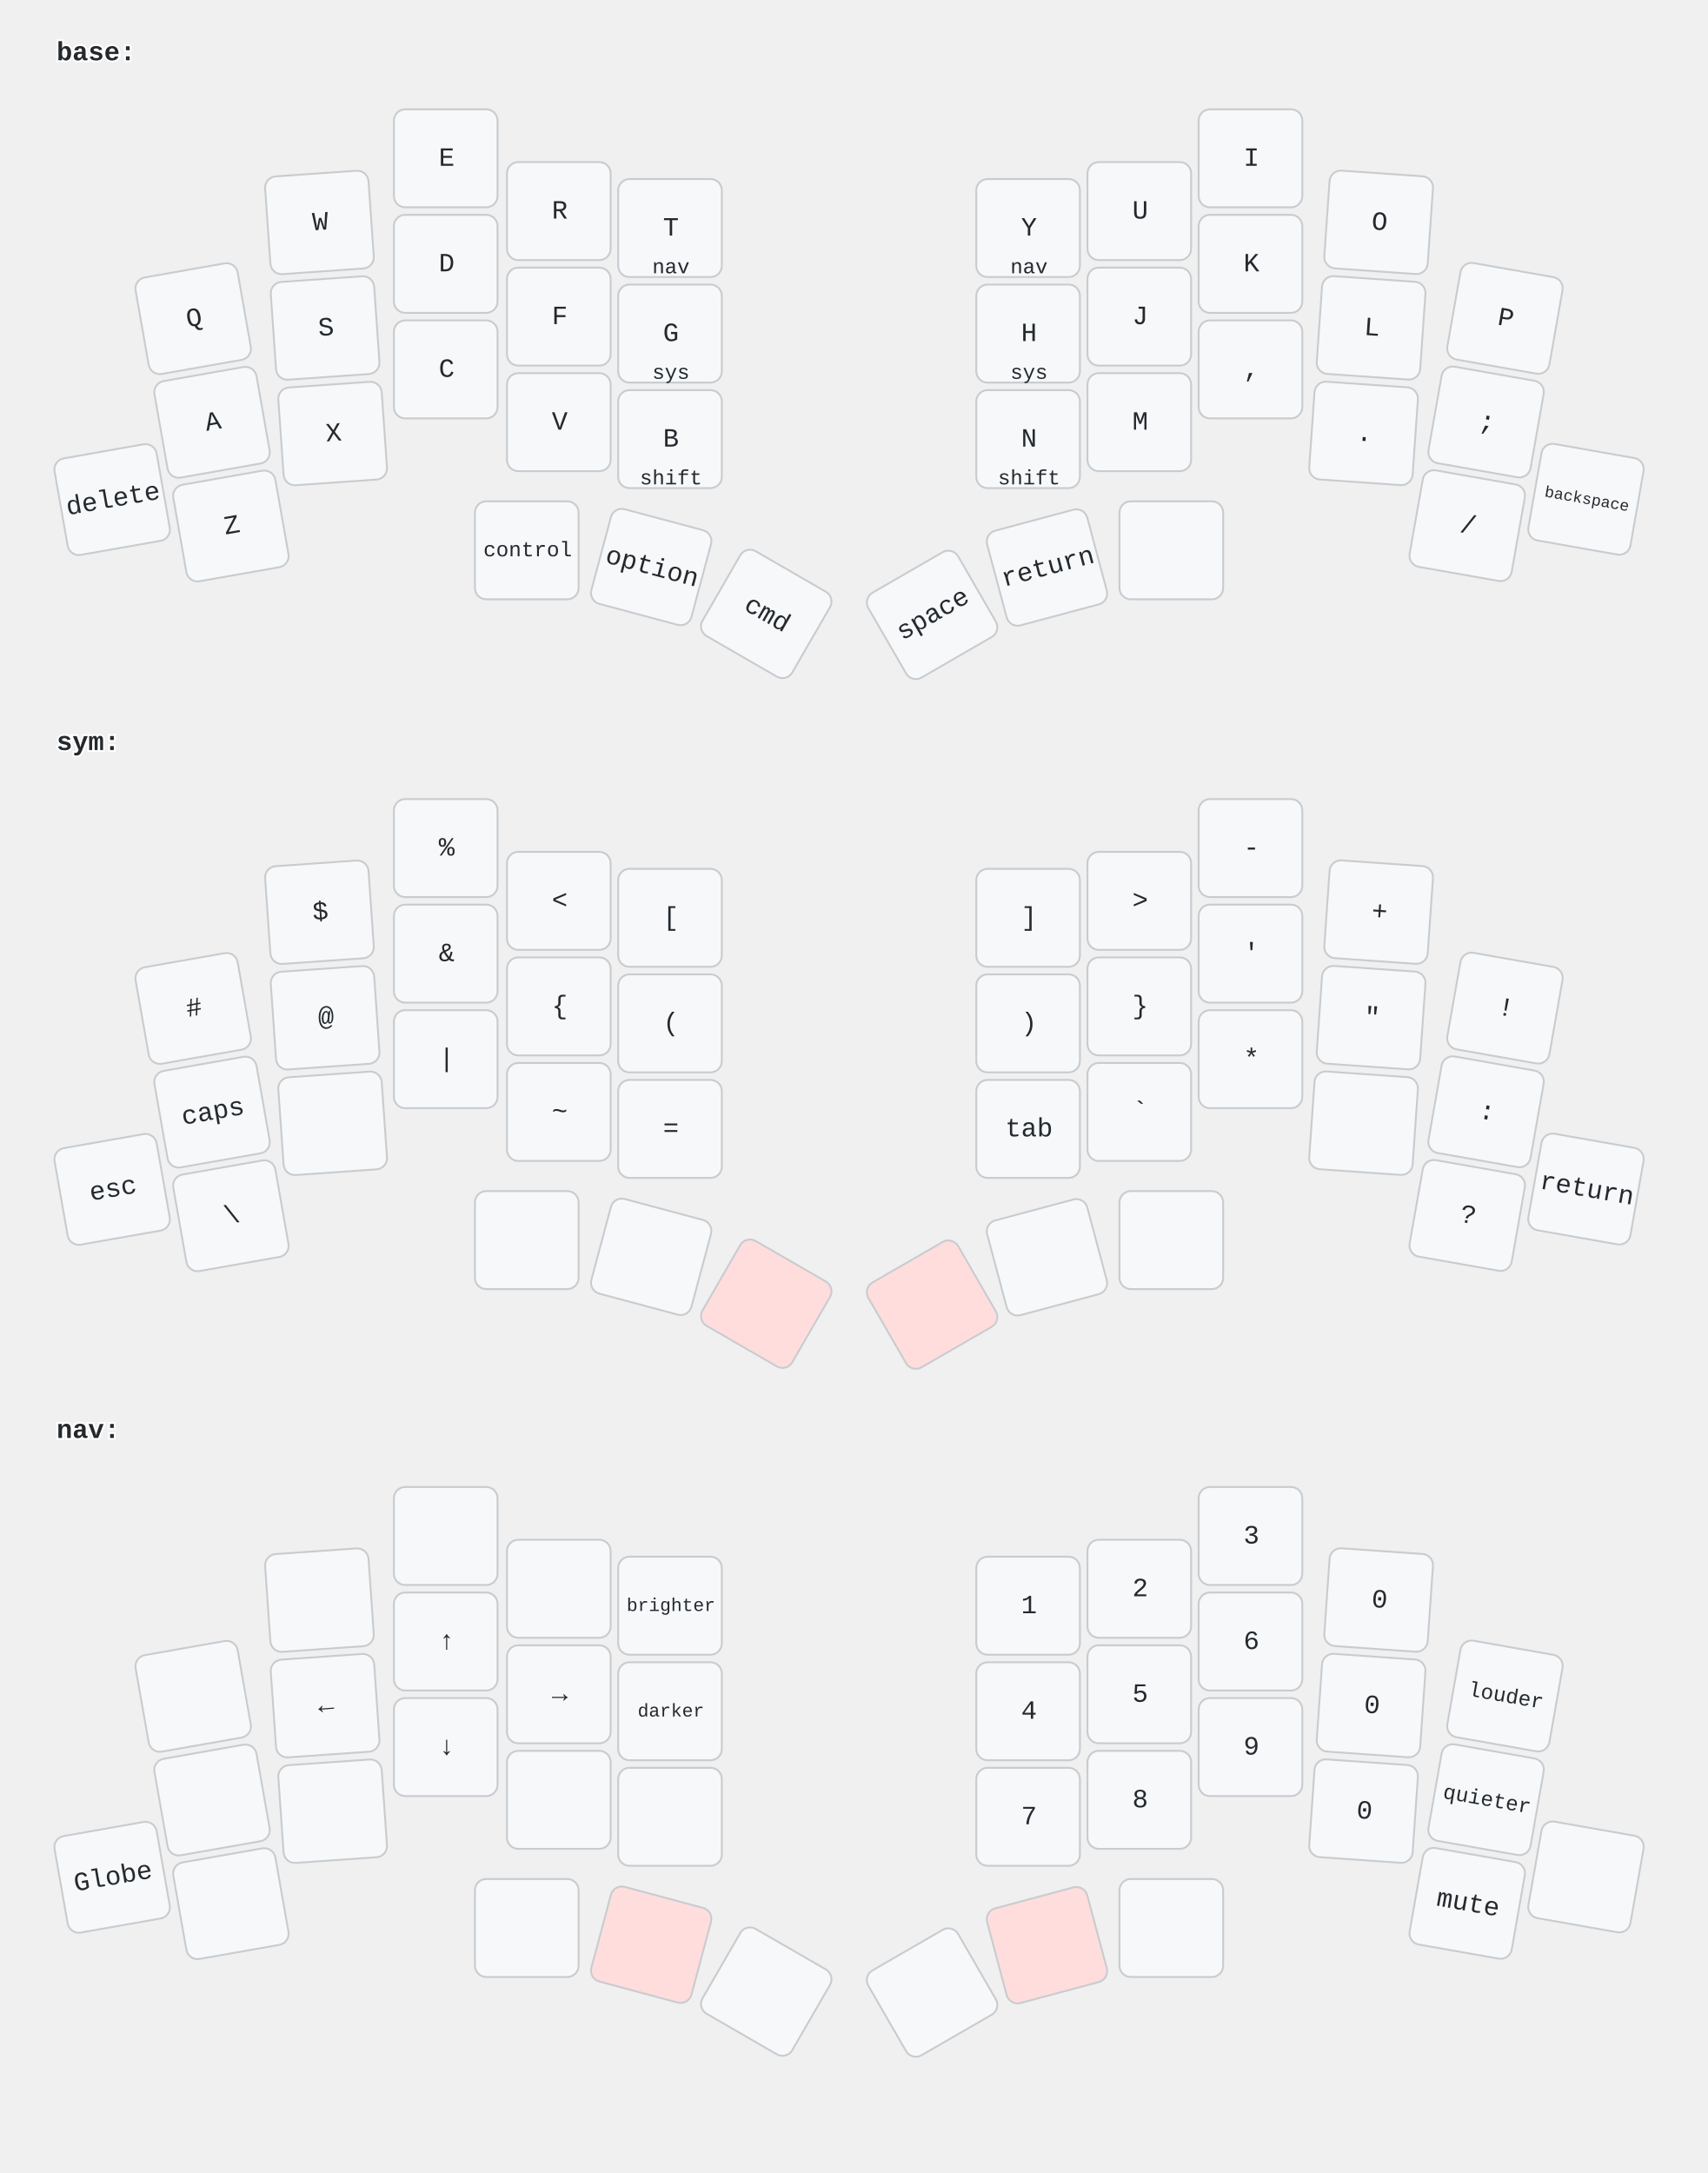
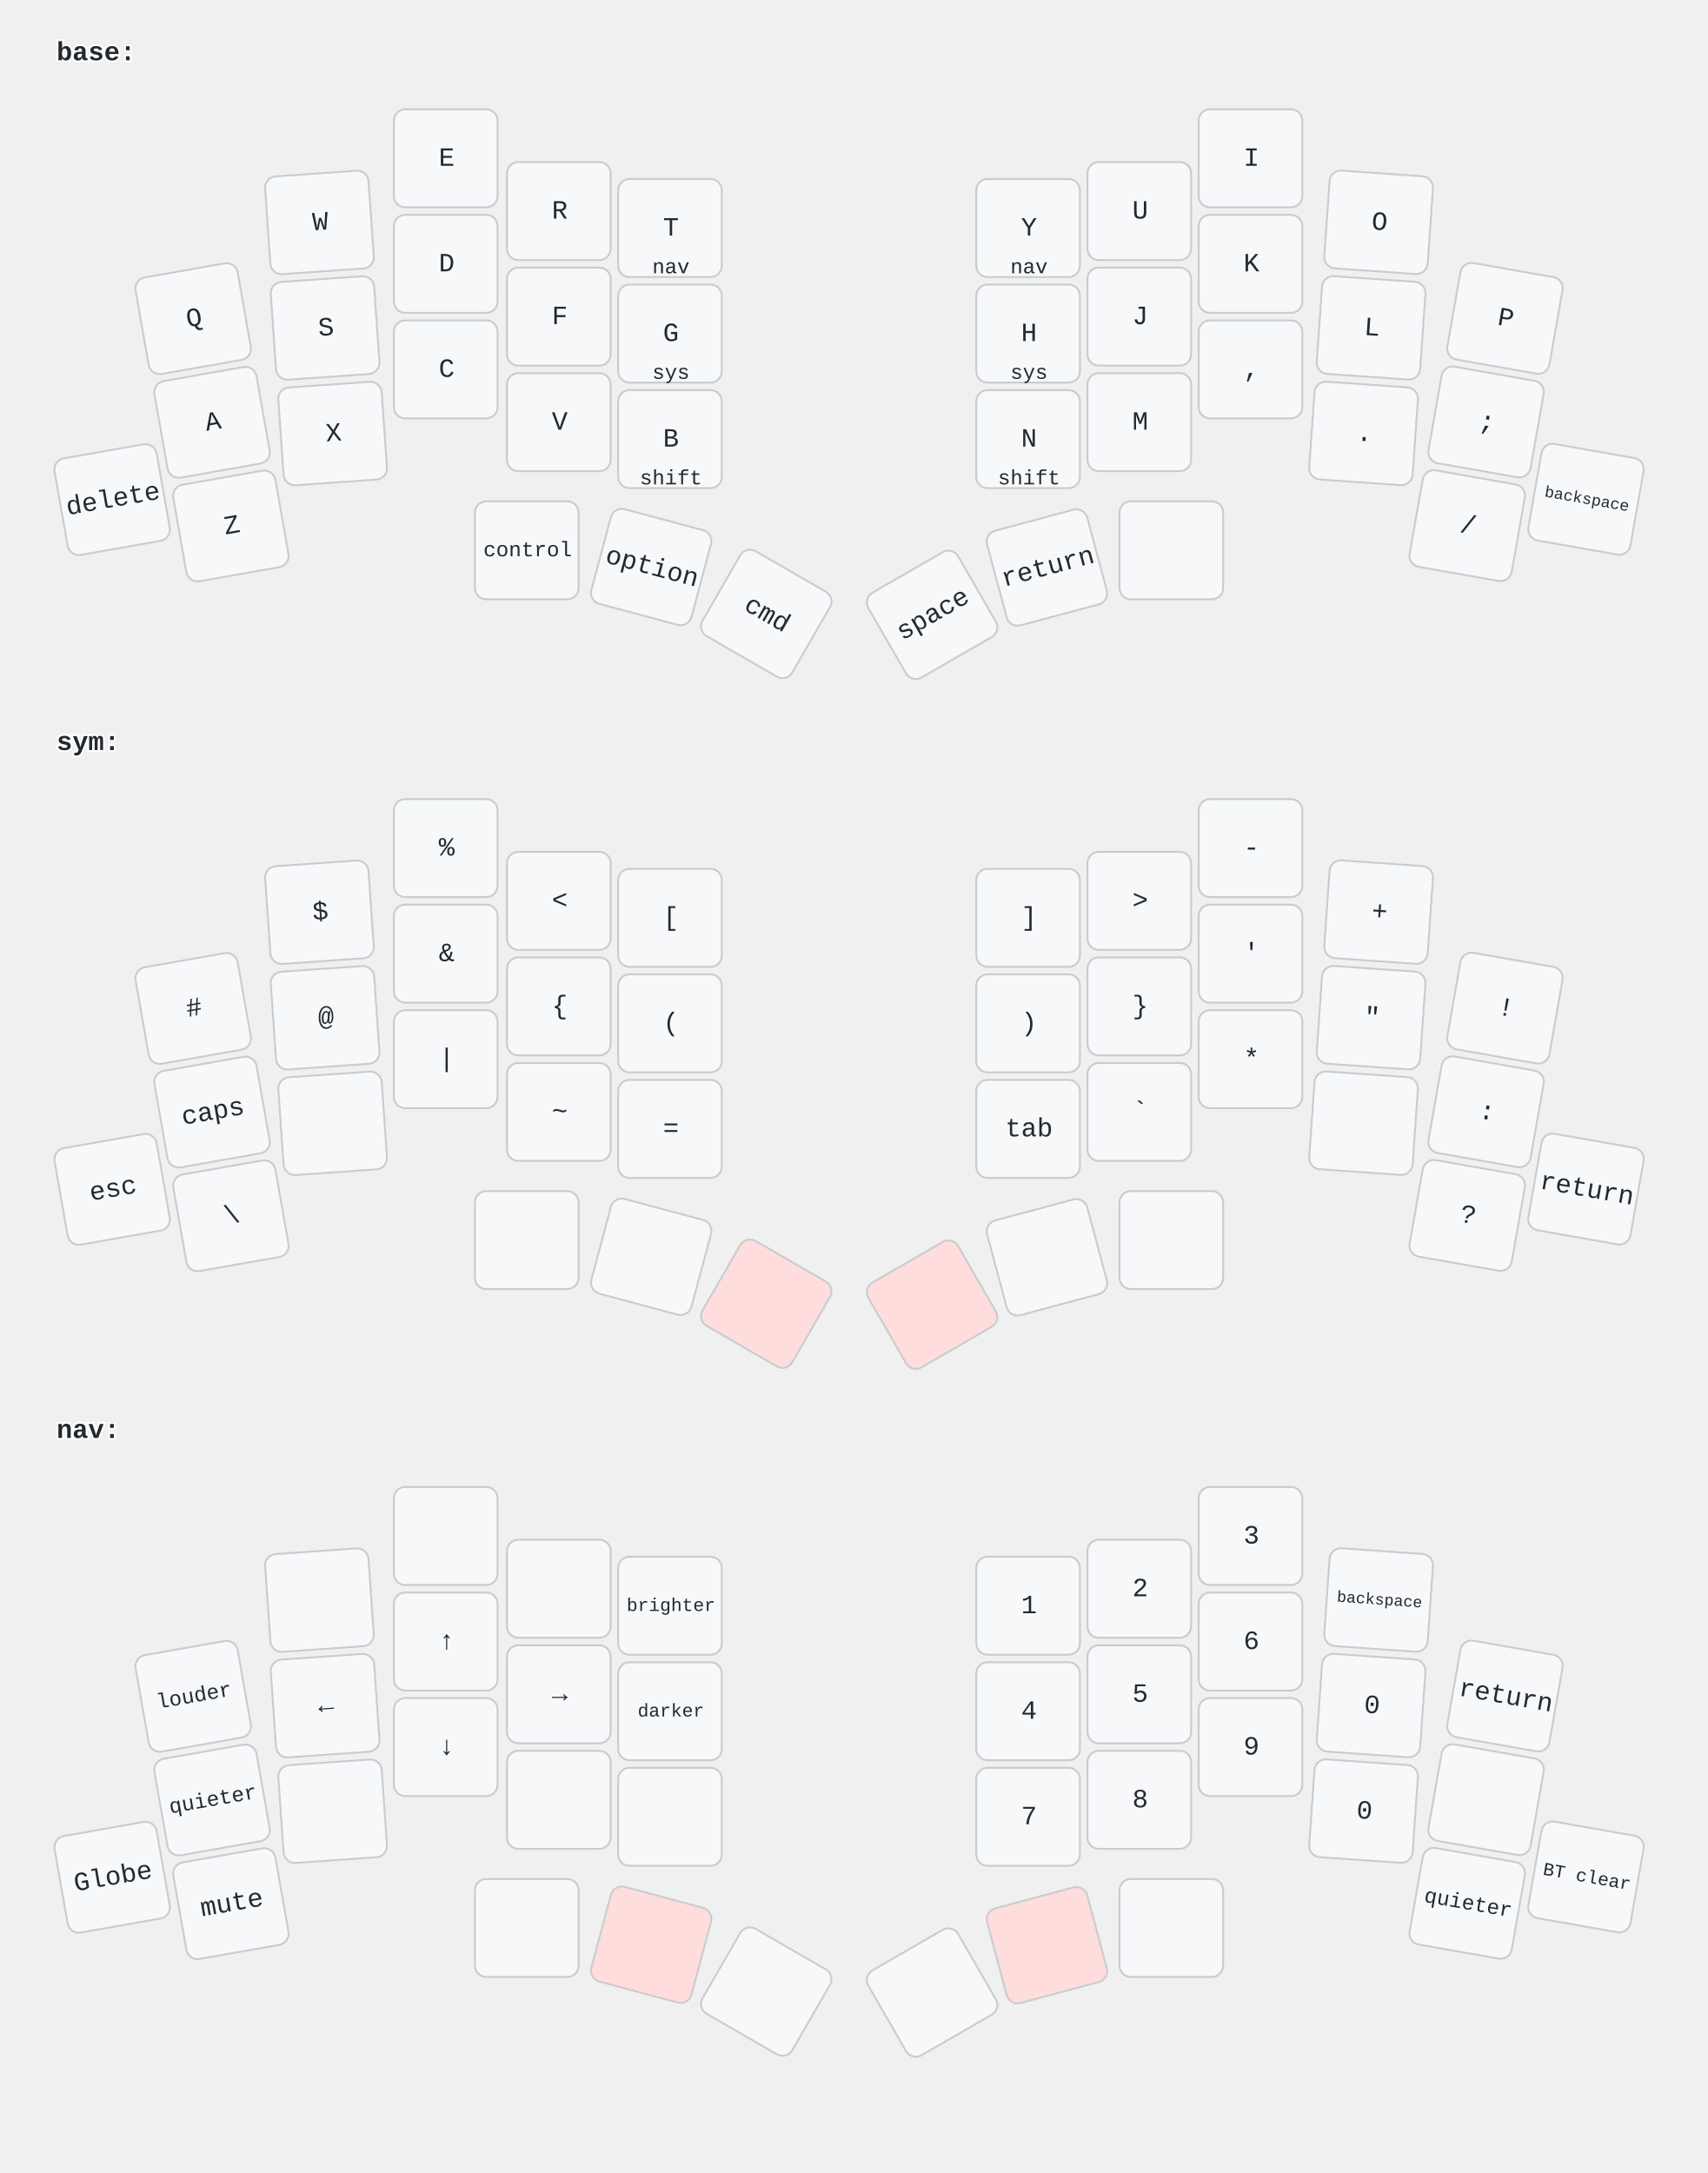
<svg xmlns="http://www.w3.org/2000/svg" width="906" height="1153" viewBox="0 0 906 1153" class="keymap">
  <style>/* inherit to force styles through use tags */
svg path {
    fill: inherit;
}

/* font and background color specifications */
svg.keymap {
    font-family: SFMono-Regular,Consolas,Liberation Mono,Menlo,monospace;
    font-size: 14px;
    font-kerning: normal;
    text-rendering: optimizeLegibility;
    fill: #24292e;
}

/* default key styling */
rect.key {
    fill: #f6f8fa;
    stroke: #c9cccf;
    stroke-width: 1;
}

/* default key side styling, only used is draw_key_sides is set */
rect.side {
    filter: brightness(90%);
}

/* color accent for combo boxes */
rect.combo, rect.combo-separate {
    fill: #cdf;
}

/* color accent for held keys */
rect.held, rect.combo.held {
    fill: #fdd;
}

/* color accent for ghost (optional) keys */
rect.ghost, rect.combo.ghost {
    stroke-dasharray: 4, 4;
    stroke-width: 2;
}

text {
    text-anchor: middle;
    dominant-baseline: middle;
}

/* styling for layer labels */
text.label {
    font-weight: bold;
    text-anchor: start;
    stroke: white;
    stroke-width: 2;
    paint-order: stroke;
}

/* styling for combo tap, and key hold/shifted label text */
text.combo, text.hold, text.shifted {
    font-size: 11px;
}

text.hold {
    text-anchor: middle;
    dominant-baseline: auto;
}

text.shifted {
    text-anchor: middle;
    dominant-baseline: hanging;
}

/* styling for hold/shifted label text in combo box */
text.combo.hold, text.combo.shifted {
    font-size: 8px;
}

/* lighter symbol for transparent keys */
text.trans {
    fill: #7b7e81;
}

/* styling for combo dendrons */
path.combo {
    stroke-width: 1;
    stroke: gray;
    fill: none;
}

/* Start Tabler Icons Cleanup */
/* cannot use height/width with glyphs */
.icon-tabler &gt; path {
    fill: inherit;
    stroke: inherit;
    stroke-width: 2;
}
/* hide tabler's default box */
.icon-tabler &gt; path[stroke="none"][fill="none"] {
    visibility: hidden;
}
/* End Tabler Icons Cleanup */
</style>
  <g transform="translate(30, 0)" class="layer-base">
    <text x="0" y="28" class="label">base:</text>
    <g transform="translate(0, 56)">
      <g transform="translate(73, 113) rotate(-10.0)" class="key keypos-0">
        <rect rx="6" ry="6" x="-28" y="-26" width="55" height="52" class="key" />
        <text x="0" y="0" class="key tap">Q</text>
      </g>
      <g transform="translate(140, 62) rotate(-4.0)" class="key keypos-1">
        <rect rx="6" ry="6" x="-28" y="-26" width="55" height="52" class="key" />
        <text x="0" y="0" class="key tap">W</text>
      </g>
      <g transform="translate(207, 28)" class="key keypos-2">
        <rect rx="6" ry="6" x="-28" y="-26" width="55" height="52" class="key" />
        <text x="0" y="0" class="key tap">E</text>
      </g>
      <g transform="translate(267, 56)" class="key keypos-3">
        <rect rx="6" ry="6" x="-28" y="-26" width="55" height="52" class="key" />
        <text x="0" y="0" class="key tap">R</text>
      </g>
      <g transform="translate(326, 65)" class="key keypos-4">
        <rect rx="6" ry="6" x="-28" y="-26" width="55" height="52" class="key" />
        <text x="0" y="0" class="key tap">T</text>
        <text x="0" y="24" class="key hold">nav</text>
      </g>
      <g transform="translate(516, 65)" class="key keypos-5">
        <rect rx="6" ry="6" x="-28" y="-26" width="55" height="52" class="key" />
        <text x="0" y="0" class="key tap">Y</text>
        <text x="0" y="24" class="key hold">nav</text>
      </g>
      <g transform="translate(575, 56)" class="key keypos-6">
        <rect rx="6" ry="6" x="-28" y="-26" width="55" height="52" class="key" />
        <text x="0" y="0" class="key tap">U</text>
      </g>
      <g transform="translate(634, 28)" class="key keypos-7">
        <rect rx="6" ry="6" x="-28" y="-26" width="55" height="52" class="key" />
        <text x="0" y="0" class="key tap">I</text>
      </g>
      <g transform="translate(702, 62) rotate(4.0)" class="key keypos-8">
        <rect rx="6" ry="6" x="-28" y="-26" width="55" height="52" class="key" />
        <text x="0" y="0" class="key tap">O</text>
      </g>
      <g transform="translate(769, 113) rotate(10.0)" class="key keypos-9">
        <rect rx="6" ry="6" x="-28" y="-26" width="55" height="52" class="key" />
        <text x="0" y="0" class="key tap">P</text>
      </g>
      <g transform="translate(83, 168) rotate(-10.0)" class="key keypos-10">
        <rect rx="6" ry="6" x="-28" y="-26" width="55" height="52" class="key" />
        <text x="0" y="0" class="key tap">A</text>
      </g>
      <g transform="translate(143, 118) rotate(-4.0)" class="key keypos-11">
        <rect rx="6" ry="6" x="-28" y="-26" width="55" height="52" class="key" />
        <text x="0" y="0" class="key tap">S</text>
      </g>
      <g transform="translate(207, 84)" class="key keypos-12">
        <rect rx="6" ry="6" x="-28" y="-26" width="55" height="52" class="key" />
        <text x="0" y="0" class="key tap">D</text>
      </g>
      <g transform="translate(267, 112)" class="key keypos-13">
        <rect rx="6" ry="6" x="-28" y="-26" width="55" height="52" class="key" />
        <text x="0" y="0" class="key tap">F</text>
      </g>
      <g transform="translate(326, 121)" class="key keypos-14">
        <rect rx="6" ry="6" x="-28" y="-26" width="55" height="52" class="key" />
        <text x="0" y="0" class="key tap">G</text>
        <text x="0" y="24" class="key hold">sys</text>
      </g>
      <g transform="translate(516, 121)" class="key keypos-15">
        <rect rx="6" ry="6" x="-28" y="-26" width="55" height="52" class="key" />
        <text x="0" y="0" class="key tap">H</text>
        <text x="0" y="24" class="key hold">sys</text>
      </g>
      <g transform="translate(575, 112)" class="key keypos-16">
        <rect rx="6" ry="6" x="-28" y="-26" width="55" height="52" class="key" />
        <text x="0" y="0" class="key tap">J</text>
      </g>
      <g transform="translate(634, 84)" class="key keypos-17">
        <rect rx="6" ry="6" x="-28" y="-26" width="55" height="52" class="key" />
        <text x="0" y="0" class="key tap">K</text>
      </g>
      <g transform="translate(698, 118) rotate(4.0)" class="key keypos-18">
        <rect rx="6" ry="6" x="-28" y="-26" width="55" height="52" class="key" />
        <text x="0" y="0" class="key tap">L</text>
      </g>
      <g transform="translate(759, 168) rotate(10.0)" class="key keypos-19">
        <rect rx="6" ry="6" x="-28" y="-26" width="55" height="52" class="key" />
        <text x="0" y="0" class="key tap">;</text>
      </g>
      <g transform="translate(30, 209) rotate(-10.0)" class="key keypos-20">
        <rect rx="6" ry="6" x="-28" y="-26" width="55" height="52" class="key" />
        <text x="0" y="0" class="key tap">delete</text>
      </g>
      <g transform="translate(93, 223) rotate(-10.0)" class="key keypos-21">
        <rect rx="6" ry="6" x="-28" y="-26" width="55" height="52" class="key" />
        <text x="0" y="0" class="key tap">Z</text>
      </g>
      <g transform="translate(147, 174) rotate(-4.0)" class="key keypos-22">
        <rect rx="6" ry="6" x="-28" y="-26" width="55" height="52" class="key" />
        <text x="0" y="0" class="key tap">X</text>
      </g>
      <g transform="translate(207, 140)" class="key keypos-23">
        <rect rx="6" ry="6" x="-28" y="-26" width="55" height="52" class="key" />
        <text x="0" y="0" class="key tap">C</text>
      </g>
      <g transform="translate(267, 168)" class="key keypos-24">
        <rect rx="6" ry="6" x="-28" y="-26" width="55" height="52" class="key" />
        <text x="0" y="0" class="key tap">V</text>
      </g>
      <g transform="translate(326, 177)" class="key keypos-25">
        <rect rx="6" ry="6" x="-28" y="-26" width="55" height="52" class="key" />
        <text x="0" y="0" class="key tap">B</text>
        <text x="0" y="24" class="key hold">shift</text>
      </g>
      <g transform="translate(516, 177)" class="key keypos-26">
        <rect rx="6" ry="6" x="-28" y="-26" width="55" height="52" class="key" />
        <text x="0" y="0" class="key tap">N</text>
        <text x="0" y="24" class="key hold">shift</text>
      </g>
      <g transform="translate(575, 168)" class="key keypos-27">
        <rect rx="6" ry="6" x="-28" y="-26" width="55" height="52" class="key" />
        <text x="0" y="0" class="key tap">M</text>
      </g>
      <g transform="translate(634, 140)" class="key keypos-28">
        <rect rx="6" ry="6" x="-28" y="-26" width="55" height="52" class="key" />
        <text x="0" y="0" class="key tap">,</text>
      </g>
      <g transform="translate(694, 174) rotate(4.0)" class="key keypos-29">
        <rect rx="6" ry="6" x="-28" y="-26" width="55" height="52" class="key" />
        <text x="0" y="0" class="key tap">.</text>
      </g>
      <g transform="translate(749, 223) rotate(10.0)" class="key keypos-30">
        <rect rx="6" ry="6" x="-28" y="-26" width="55" height="52" class="key" />
        <text x="0" y="0" class="key tap">/</text>
      </g>
      <g transform="translate(812, 209) rotate(10.0)" class="key keypos-31">
        <rect rx="6" ry="6" x="-28" y="-26" width="55" height="52" class="key" />
        <text x="0" y="0" class="key tap" style="font-size: 60%">backspace</text>
      </g>
      <g transform="translate(250, 236)" class="key keypos-32">
        <rect rx="6" ry="6" x="-28" y="-26" width="55" height="52" class="key" />
        <text x="0" y="0" class="key tap" style="font-size: 80%">control</text>
      </g>
      <g transform="translate(316, 245) rotate(15.0)" class="key keypos-33">
        <rect rx="6" ry="6" x="-28" y="-26" width="55" height="52" class="key" />
        <text x="0" y="0" class="key tap">option</text>
      </g>
      <g transform="translate(377, 270) rotate(30.0)" class="key keypos-34">
        <rect rx="6" ry="6" x="-28" y="-26" width="55" height="52" class="key" />
        <text x="0" y="0" class="key tap">cmd</text>
      </g>
      <g transform="translate(465, 270) rotate(-30.0)" class="key keypos-35">
        <rect rx="6" ry="6" x="-28" y="-26" width="55" height="52" class="key" />
        <text x="0" y="0" class="key tap">space</text>
      </g>
      <g transform="translate(526, 245) rotate(-15.0)" class="key keypos-36">
        <rect rx="6" ry="6" x="-28" y="-26" width="55" height="52" class="key" />
        <text x="0" y="0" class="key tap">return</text>
      </g>
      <g transform="translate(592, 236)" class="key keypos-37">
        <rect rx="6" ry="6" x="-28" y="-26" width="55" height="52" class="key" />
        <text x="0" y="0" class="key tap" />
      </g>
    </g>
  </g>
  <g transform="translate(30, 366)" class="layer-sym">
    <text x="0" y="28" class="label">sym:</text>
    <g transform="translate(0, 56)">
      <g transform="translate(73, 113) rotate(-10.0)" class="key keypos-0">
        <rect rx="6" ry="6" x="-28" y="-26" width="55" height="52" class="key" />
        <text x="0" y="0" class="key tap">#</text>
      </g>
      <g transform="translate(140, 62) rotate(-4.0)" class="key keypos-1">
        <rect rx="6" ry="6" x="-28" y="-26" width="55" height="52" class="key" />
        <text x="0" y="0" class="key tap">$</text>
      </g>
      <g transform="translate(207, 28)" class="key keypos-2">
        <rect rx="6" ry="6" x="-28" y="-26" width="55" height="52" class="key" />
        <text x="0" y="0" class="key tap">%</text>
      </g>
      <g transform="translate(267, 56)" class="key keypos-3">
        <rect rx="6" ry="6" x="-28" y="-26" width="55" height="52" class="key" />
        <text x="0" y="0" class="key tap">&lt;</text>
      </g>
      <g transform="translate(326, 65)" class="key keypos-4">
        <rect rx="6" ry="6" x="-28" y="-26" width="55" height="52" class="key" />
        <text x="0" y="0" class="key tap">[</text>
      </g>
      <g transform="translate(516, 65)" class="key keypos-5">
        <rect rx="6" ry="6" x="-28" y="-26" width="55" height="52" class="key" />
        <text x="0" y="0" class="key tap">]</text>
      </g>
      <g transform="translate(575, 56)" class="key keypos-6">
        <rect rx="6" ry="6" x="-28" y="-26" width="55" height="52" class="key" />
        <text x="0" y="0" class="key tap">&gt;</text>
      </g>
      <g transform="translate(634, 28)" class="key keypos-7">
        <rect rx="6" ry="6" x="-28" y="-26" width="55" height="52" class="key" />
        <text x="0" y="0" class="key tap">-</text>
      </g>
      <g transform="translate(702, 62) rotate(4.0)" class="key keypos-8">
        <rect rx="6" ry="6" x="-28" y="-26" width="55" height="52" class="key" />
        <text x="0" y="0" class="key tap">+</text>
      </g>
      <g transform="translate(769, 113) rotate(10.0)" class="key keypos-9">
        <rect rx="6" ry="6" x="-28" y="-26" width="55" height="52" class="key" />
        <text x="0" y="0" class="key tap">!</text>
      </g>
      <g transform="translate(83, 168) rotate(-10.0)" class="key keypos-10">
        <rect rx="6" ry="6" x="-28" y="-26" width="55" height="52" class="key" />
        <text x="0" y="0" class="key tap">caps</text>
      </g>
      <g transform="translate(143, 118) rotate(-4.0)" class="key keypos-11">
        <rect rx="6" ry="6" x="-28" y="-26" width="55" height="52" class="key" />
        <text x="0" y="0" class="key tap">@</text>
      </g>
      <g transform="translate(207, 84)" class="key keypos-12">
        <rect rx="6" ry="6" x="-28" y="-26" width="55" height="52" class="key" />
        <text x="0" y="0" class="key tap">&amp;</text>
      </g>
      <g transform="translate(267, 112)" class="key keypos-13">
        <rect rx="6" ry="6" x="-28" y="-26" width="55" height="52" class="key" />
        <text x="0" y="0" class="key tap">{</text>
      </g>
      <g transform="translate(326, 121)" class="key keypos-14">
        <rect rx="6" ry="6" x="-28" y="-26" width="55" height="52" class="key" />
        <text x="0" y="0" class="key tap">(</text>
      </g>
      <g transform="translate(516, 121)" class="key keypos-15">
        <rect rx="6" ry="6" x="-28" y="-26" width="55" height="52" class="key" />
        <text x="0" y="0" class="key tap">)</text>
      </g>
      <g transform="translate(575, 112)" class="key keypos-16">
        <rect rx="6" ry="6" x="-28" y="-26" width="55" height="52" class="key" />
        <text x="0" y="0" class="key tap">}</text>
      </g>
      <g transform="translate(634, 84)" class="key keypos-17">
        <rect rx="6" ry="6" x="-28" y="-26" width="55" height="52" class="key" />
        <text x="0" y="0" class="key tap">'</text>
      </g>
      <g transform="translate(698, 118) rotate(4.0)" class="key keypos-18">
        <rect rx="6" ry="6" x="-28" y="-26" width="55" height="52" class="key" />
        <text x="0" y="0" class="key tap">"</text>
      </g>
      <g transform="translate(759, 168) rotate(10.0)" class="key keypos-19">
        <rect rx="6" ry="6" x="-28" y="-26" width="55" height="52" class="key" />
        <text x="0" y="0" class="key tap">:</text>
      </g>
      <g transform="translate(30, 209) rotate(-10.0)" class="key keypos-20">
        <rect rx="6" ry="6" x="-28" y="-26" width="55" height="52" class="key" />
        <text x="0" y="0" class="key tap">esc</text>
      </g>
      <g transform="translate(93, 223) rotate(-10.0)" class="key keypos-21">
        <rect rx="6" ry="6" x="-28" y="-26" width="55" height="52" class="key" />
        <text x="0" y="0" class="key tap">\</text>
      </g>
      <g transform="translate(147, 174) rotate(-4.0)" class="key keypos-22">
        <rect rx="6" ry="6" x="-28" y="-26" width="55" height="52" class="key" />
        <text x="0" y="0" class="key tap" />
      </g>
      <g transform="translate(207, 140)" class="key keypos-23">
        <rect rx="6" ry="6" x="-28" y="-26" width="55" height="52" class="key" />
        <text x="0" y="0" class="key tap">|</text>
      </g>
      <g transform="translate(267, 168)" class="key keypos-24">
        <rect rx="6" ry="6" x="-28" y="-26" width="55" height="52" class="key" />
        <text x="0" y="0" class="key tap">~</text>
      </g>
      <g transform="translate(326, 177)" class="key keypos-25">
        <rect rx="6" ry="6" x="-28" y="-26" width="55" height="52" class="key" />
        <text x="0" y="0" class="key tap">=</text>
      </g>
      <g transform="translate(516, 177)" class="key keypos-26">
        <rect rx="6" ry="6" x="-28" y="-26" width="55" height="52" class="key" />
        <text x="0" y="0" class="key tap">tab</text>
      </g>
      <g transform="translate(575, 168)" class="key keypos-27">
        <rect rx="6" ry="6" x="-28" y="-26" width="55" height="52" class="key" />
        <text x="0" y="0" class="key tap">`</text>
      </g>
      <g transform="translate(634, 140)" class="key keypos-28">
        <rect rx="6" ry="6" x="-28" y="-26" width="55" height="52" class="key" />
        <text x="0" y="0" class="key tap">*</text>
      </g>
      <g transform="translate(694, 174) rotate(4.0)" class="key keypos-29">
        <rect rx="6" ry="6" x="-28" y="-26" width="55" height="52" class="key" />
        <text x="0" y="0" class="key tap" />
      </g>
      <g transform="translate(749, 223) rotate(10.0)" class="key keypos-30">
        <rect rx="6" ry="6" x="-28" y="-26" width="55" height="52" class="key" />
        <text x="0" y="0" class="key tap">?</text>
      </g>
      <g transform="translate(812, 209) rotate(10.0)" class="key keypos-31">
        <rect rx="6" ry="6" x="-28" y="-26" width="55" height="52" class="key" />
        <text x="0" y="0" class="key tap">return</text>
      </g>
      <g transform="translate(250, 236)" class="key trans keypos-32">
        <rect rx="6" ry="6" x="-28" y="-26" width="55" height="52" class="key trans" />
        <text x="0" y="0" class="key trans tap" />
      </g>
      <g transform="translate(316, 245) rotate(15.0)" class="key trans keypos-33">
        <rect rx="6" ry="6" x="-28" y="-26" width="55" height="52" class="key trans" />
        <text x="0" y="0" class="key trans tap" />
      </g>
      <g transform="translate(377, 270) rotate(30.0)" class="key trans keypos-34">
        <rect rx="6" ry="6" x="-28" y="-26" width="55" height="52" class="key held" />
        <text x="0" y="0" class="key trans tap" />
      </g>
      <g transform="translate(465, 270) rotate(-30.0)" class="key held keypos-35">
        <rect rx="6" ry="6" x="-28" y="-26" width="55" height="52" class="key held" />
      </g>
      <g transform="translate(526, 245) rotate(-15.0)" class="key trans keypos-36">
        <rect rx="6" ry="6" x="-28" y="-26" width="55" height="52" class="key trans" />
        <text x="0" y="0" class="key trans tap" />
      </g>
      <g transform="translate(592, 236)" class="key trans keypos-37">
        <rect rx="6" ry="6" x="-28" y="-26" width="55" height="52" class="key trans" />
        <text x="0" y="0" class="key trans tap" />
      </g>
    </g>
  </g>
  <g transform="translate(30, 731)" class="layer-nav">
    <text x="0" y="28" class="label">nav:</text>
    <g transform="translate(0, 56)">
      <g transform="translate(73, 113) rotate(-10.0)" class="key keypos-0">
        <rect rx="6" ry="6" x="-28" y="-26" width="55" height="52" class="key" />
+         <text x="0" y="0" class="key tap" style="font-size: 80%">louder</text>
      </g>
      <g transform="translate(140, 62) rotate(-4.0)" class="key keypos-1">
        <rect rx="6" ry="6" x="-28" y="-26" width="55" height="52" class="key" />
      </g>
      <g transform="translate(207, 28)" class="key keypos-2">
        <rect rx="6" ry="6" x="-28" y="-26" width="55" height="52" class="key" />
      </g>
      <g transform="translate(267, 56)" class="key keypos-3">
        <rect rx="6" ry="6" x="-28" y="-26" width="55" height="52" class="key" />
      </g>
      <g transform="translate(326, 65)" class="key keypos-4">
        <rect rx="6" ry="6" x="-28" y="-26" width="55" height="52" class="key" />
        <text x="0" y="0" class="key tap" style="font-size: 70%">brighter</text>
      </g>
      <g transform="translate(516, 65)" class="key keypos-5">
        <rect rx="6" ry="6" x="-28" y="-26" width="55" height="52" class="key" />
        <text x="0" y="0" class="key tap">1</text>
      </g>
      <g transform="translate(575, 56)" class="key keypos-6">
        <rect rx="6" ry="6" x="-28" y="-26" width="55" height="52" class="key" />
        <text x="0" y="0" class="key tap">2</text>
      </g>
      <g transform="translate(634, 28)" class="key keypos-7">
        <rect rx="6" ry="6" x="-28" y="-26" width="55" height="52" class="key" />
        <text x="0" y="0" class="key tap">3</text>
      </g>
      <g transform="translate(702, 62) rotate(4.0)" class="key keypos-8">
        <rect rx="6" ry="6" x="-28" y="-26" width="55" height="52" class="key" />
+         <text x="0" y="0" class="key tap" style="font-size: 60%">backspace</text>
+       </g>
+       <g transform="translate(769, 113) rotate(10.0)" class="key keypos-9">
+         <rect rx="6" ry="6" x="-28" y="-26" width="55" height="52" class="key" />
+         <text x="0" y="0" class="key tap">return</text>
+       </g>
+       <g transform="translate(83, 168) rotate(-10.0)" class="key keypos-10">
+         <rect rx="6" ry="6" x="-28" y="-26" width="55" height="52" class="key" />
+         <text x="0" y="0" class="key tap" style="font-size: 80%">quieter</text>
+       </g>
+       <g transform="translate(143, 118) rotate(-4.0)" class="key keypos-11">
+         <rect rx="6" ry="6" x="-28" y="-26" width="55" height="52" class="key" />
+         <text x="0" y="0" class="key tap">←</text>
+       </g>
+       <g transform="translate(207, 84)" class="key keypos-12">
+         <rect rx="6" ry="6" x="-28" y="-26" width="55" height="52" class="key" />
+         <text x="0" y="0" class="key tap">↑</text>
+       </g>
+       <g transform="translate(267, 112)" class="key keypos-13">
+         <rect rx="6" ry="6" x="-28" y="-26" width="55" height="52" class="key" />
+         <text x="0" y="0" class="key tap">→</text>
+       </g>
+       <g transform="translate(326, 121)" class="key keypos-14">
+         <rect rx="6" ry="6" x="-28" y="-26" width="55" height="52" class="key" />
+         <text x="0" y="0" class="key tap" style="font-size: 70%">darker</text>
+       </g>
+       <g transform="translate(516, 121)" class="key keypos-15">
+         <rect rx="6" ry="6" x="-28" y="-26" width="55" height="52" class="key" />
+         <text x="0" y="0" class="key tap">4</text>
+       </g>
+       <g transform="translate(575, 112)" class="key keypos-16">
+         <rect rx="6" ry="6" x="-28" y="-26" width="55" height="52" class="key" />
+         <text x="0" y="0" class="key tap">5</text>
+       </g>
+       <g transform="translate(634, 84)" class="key keypos-17">
+         <rect rx="6" ry="6" x="-28" y="-26" width="55" height="52" class="key" />
+         <text x="0" y="0" class="key tap">6</text>
+       </g>
+       <g transform="translate(698, 118) rotate(4.0)" class="key keypos-18">
+         <rect rx="6" ry="6" x="-28" y="-26" width="55" height="52" class="key" />
        <text x="0" y="0" class="key tap">0</text>
      </g>
-       <g transform="translate(769, 113) rotate(10.0)" class="key keypos-9">
-         <rect rx="6" ry="6" x="-28" y="-26" width="55" height="52" class="key" />
-         <text x="0" y="0" class="key tap" style="font-size: 80%">louder</text>
-       </g>
-       <g transform="translate(83, 168) rotate(-10.0)" class="key keypos-10">
-         <rect rx="6" ry="6" x="-28" y="-26" width="55" height="52" class="key" />
-       </g>
-       <g transform="translate(143, 118) rotate(-4.0)" class="key keypos-11">
-         <rect rx="6" ry="6" x="-28" y="-26" width="55" height="52" class="key" />
-         <text x="0" y="0" class="key tap">←</text>
-       </g>
-       <g transform="translate(207, 84)" class="key keypos-12">
-         <rect rx="6" ry="6" x="-28" y="-26" width="55" height="52" class="key" />
-         <text x="0" y="0" class="key tap">↑</text>
-       </g>
-       <g transform="translate(267, 112)" class="key keypos-13">
-         <rect rx="6" ry="6" x="-28" y="-26" width="55" height="52" class="key" />
-         <text x="0" y="0" class="key tap">→</text>
-       </g>
-       <g transform="translate(326, 121)" class="key keypos-14">
-         <rect rx="6" ry="6" x="-28" y="-26" width="55" height="52" class="key" />
-         <text x="0" y="0" class="key tap" style="font-size: 70%">darker</text>
-       </g>
-       <g transform="translate(516, 121)" class="key keypos-15">
-         <rect rx="6" ry="6" x="-28" y="-26" width="55" height="52" class="key" />
-         <text x="0" y="0" class="key tap">4</text>
-       </g>
-       <g transform="translate(575, 112)" class="key keypos-16">
-         <rect rx="6" ry="6" x="-28" y="-26" width="55" height="52" class="key" />
-         <text x="0" y="0" class="key tap">5</text>
-       </g>
-       <g transform="translate(634, 84)" class="key keypos-17">
-         <rect rx="6" ry="6" x="-28" y="-26" width="55" height="52" class="key" />
-         <text x="0" y="0" class="key tap">6</text>
-       </g>
-       <g transform="translate(698, 118) rotate(4.0)" class="key keypos-18">
+       <g transform="translate(759, 168) rotate(10.0)" class="key keypos-19">
+         <rect rx="6" ry="6" x="-28" y="-26" width="55" height="52" class="key" />
+       </g>
+       <g transform="translate(30, 209) rotate(-10.0)" class="key keypos-20">
+         <rect rx="6" ry="6" x="-28" y="-26" width="55" height="52" class="key" />
+         <text x="0" y="0" class="key tap">Globe</text>
+       </g>
+       <g transform="translate(93, 223) rotate(-10.0)" class="key keypos-21">
+         <rect rx="6" ry="6" x="-28" y="-26" width="55" height="52" class="key" />
+         <text x="0" y="0" class="key tap">mute</text>
+       </g>
+       <g transform="translate(147, 174) rotate(-4.0)" class="key keypos-22">
+         <rect rx="6" ry="6" x="-28" y="-26" width="55" height="52" class="key" />
+       </g>
+       <g transform="translate(207, 140)" class="key keypos-23">
+         <rect rx="6" ry="6" x="-28" y="-26" width="55" height="52" class="key" />
+         <text x="0" y="0" class="key tap">↓</text>
+       </g>
+       <g transform="translate(267, 168)" class="key keypos-24">
+         <rect rx="6" ry="6" x="-28" y="-26" width="55" height="52" class="key" />
+       </g>
+       <g transform="translate(326, 177)" class="key keypos-25">
+         <rect rx="6" ry="6" x="-28" y="-26" width="55" height="52" class="key" />
+       </g>
+       <g transform="translate(516, 177)" class="key keypos-26">
+         <rect rx="6" ry="6" x="-28" y="-26" width="55" height="52" class="key" />
+         <text x="0" y="0" class="key tap">7</text>
+       </g>
+       <g transform="translate(575, 168)" class="key keypos-27">
+         <rect rx="6" ry="6" x="-28" y="-26" width="55" height="52" class="key" />
+         <text x="0" y="0" class="key tap">8</text>
+       </g>
+       <g transform="translate(634, 140)" class="key keypos-28">
+         <rect rx="6" ry="6" x="-28" y="-26" width="55" height="52" class="key" />
+         <text x="0" y="0" class="key tap">9</text>
+       </g>
+       <g transform="translate(694, 174) rotate(4.0)" class="key keypos-29">
        <rect rx="6" ry="6" x="-28" y="-26" width="55" height="52" class="key" />
        <text x="0" y="0" class="key tap">0</text>
      </g>
-       <g transform="translate(759, 168) rotate(10.0)" class="key keypos-19">
+       <g transform="translate(749, 223) rotate(10.0)" class="key keypos-30">
        <rect rx="6" ry="6" x="-28" y="-26" width="55" height="52" class="key" />
        <text x="0" y="0" class="key tap" style="font-size: 80%">quieter</text>
      </g>
-       <g transform="translate(30, 209) rotate(-10.0)" class="key keypos-20">
-         <rect rx="6" ry="6" x="-28" y="-26" width="55" height="52" class="key" />
-         <text x="0" y="0" class="key tap">Globe</text>
-       </g>
-       <g transform="translate(93, 223) rotate(-10.0)" class="key keypos-21">
-         <rect rx="6" ry="6" x="-28" y="-26" width="55" height="52" class="key" />
-       </g>
-       <g transform="translate(147, 174) rotate(-4.0)" class="key keypos-22">
-         <rect rx="6" ry="6" x="-28" y="-26" width="55" height="52" class="key" />
-       </g>
-       <g transform="translate(207, 140)" class="key keypos-23">
-         <rect rx="6" ry="6" x="-28" y="-26" width="55" height="52" class="key" />
-         <text x="0" y="0" class="key tap">↓</text>
-       </g>
-       <g transform="translate(267, 168)" class="key keypos-24">
-         <rect rx="6" ry="6" x="-28" y="-26" width="55" height="52" class="key" />
-       </g>
-       <g transform="translate(326, 177)" class="key keypos-25">
-         <rect rx="6" ry="6" x="-28" y="-26" width="55" height="52" class="key" />
-       </g>
-       <g transform="translate(516, 177)" class="key keypos-26">
-         <rect rx="6" ry="6" x="-28" y="-26" width="55" height="52" class="key" />
-         <text x="0" y="0" class="key tap">7</text>
-       </g>
-       <g transform="translate(575, 168)" class="key keypos-27">
-         <rect rx="6" ry="6" x="-28" y="-26" width="55" height="52" class="key" />
-         <text x="0" y="0" class="key tap">8</text>
-       </g>
-       <g transform="translate(634, 140)" class="key keypos-28">
-         <rect rx="6" ry="6" x="-28" y="-26" width="55" height="52" class="key" />
-         <text x="0" y="0" class="key tap">9</text>
-       </g>
-       <g transform="translate(694, 174) rotate(4.0)" class="key keypos-29">
-         <rect rx="6" ry="6" x="-28" y="-26" width="55" height="52" class="key" />
-         <text x="0" y="0" class="key tap">0</text>
-       </g>
-       <g transform="translate(749, 223) rotate(10.0)" class="key keypos-30">
-         <rect rx="6" ry="6" x="-28" y="-26" width="55" height="52" class="key" />
-         <text x="0" y="0" class="key tap">mute</text>
-       </g>
      <g transform="translate(812, 209) rotate(10.0)" class="key keypos-31">
        <rect rx="6" ry="6" x="-28" y="-26" width="55" height="52" class="key" />
+         <text x="0" y="0" class="key tap" style="font-size:70%">BT  clear</text>
      </g>
      <g transform="translate(250, 236)" class="key trans keypos-32">
        <rect rx="6" ry="6" x="-28" y="-26" width="55" height="52" class="key trans" />
        <text x="0" y="0" class="key trans tap" />
      </g>
      <g transform="translate(316, 245) rotate(15.0)" class="key trans keypos-33">
        <rect rx="6" ry="6" x="-28" y="-26" width="55" height="52" class="key held" />
        <text x="0" y="0" class="key trans tap" />
      </g>
      <g transform="translate(377, 270) rotate(30.0)" class="key held keypos-34">
        <rect rx="6" ry="6" x="-28" y="-26" width="55" height="52" class="key trans" />
      </g>
      <g transform="translate(465, 270) rotate(-30.0)" class="key trans keypos-35">
        <rect rx="6" ry="6" x="-28" y="-26" width="55" height="52" class="key trans" />
        <text x="0" y="0" class="key trans tap" />
      </g>
      <g transform="translate(526, 245) rotate(-15.0)" class="key trans keypos-36">
        <rect rx="6" ry="6" x="-28" y="-26" width="55" height="52" class="key held" />
        <text x="0" y="0" class="key trans tap" />
      </g>
      <g transform="translate(592, 236)" class="key trans keypos-37">
        <rect rx="6" ry="6" x="-28" y="-26" width="55" height="52" class="key trans" />
        <text x="0" y="0" class="key trans tap" />
      </g>
    </g>
  </g>
</svg>
